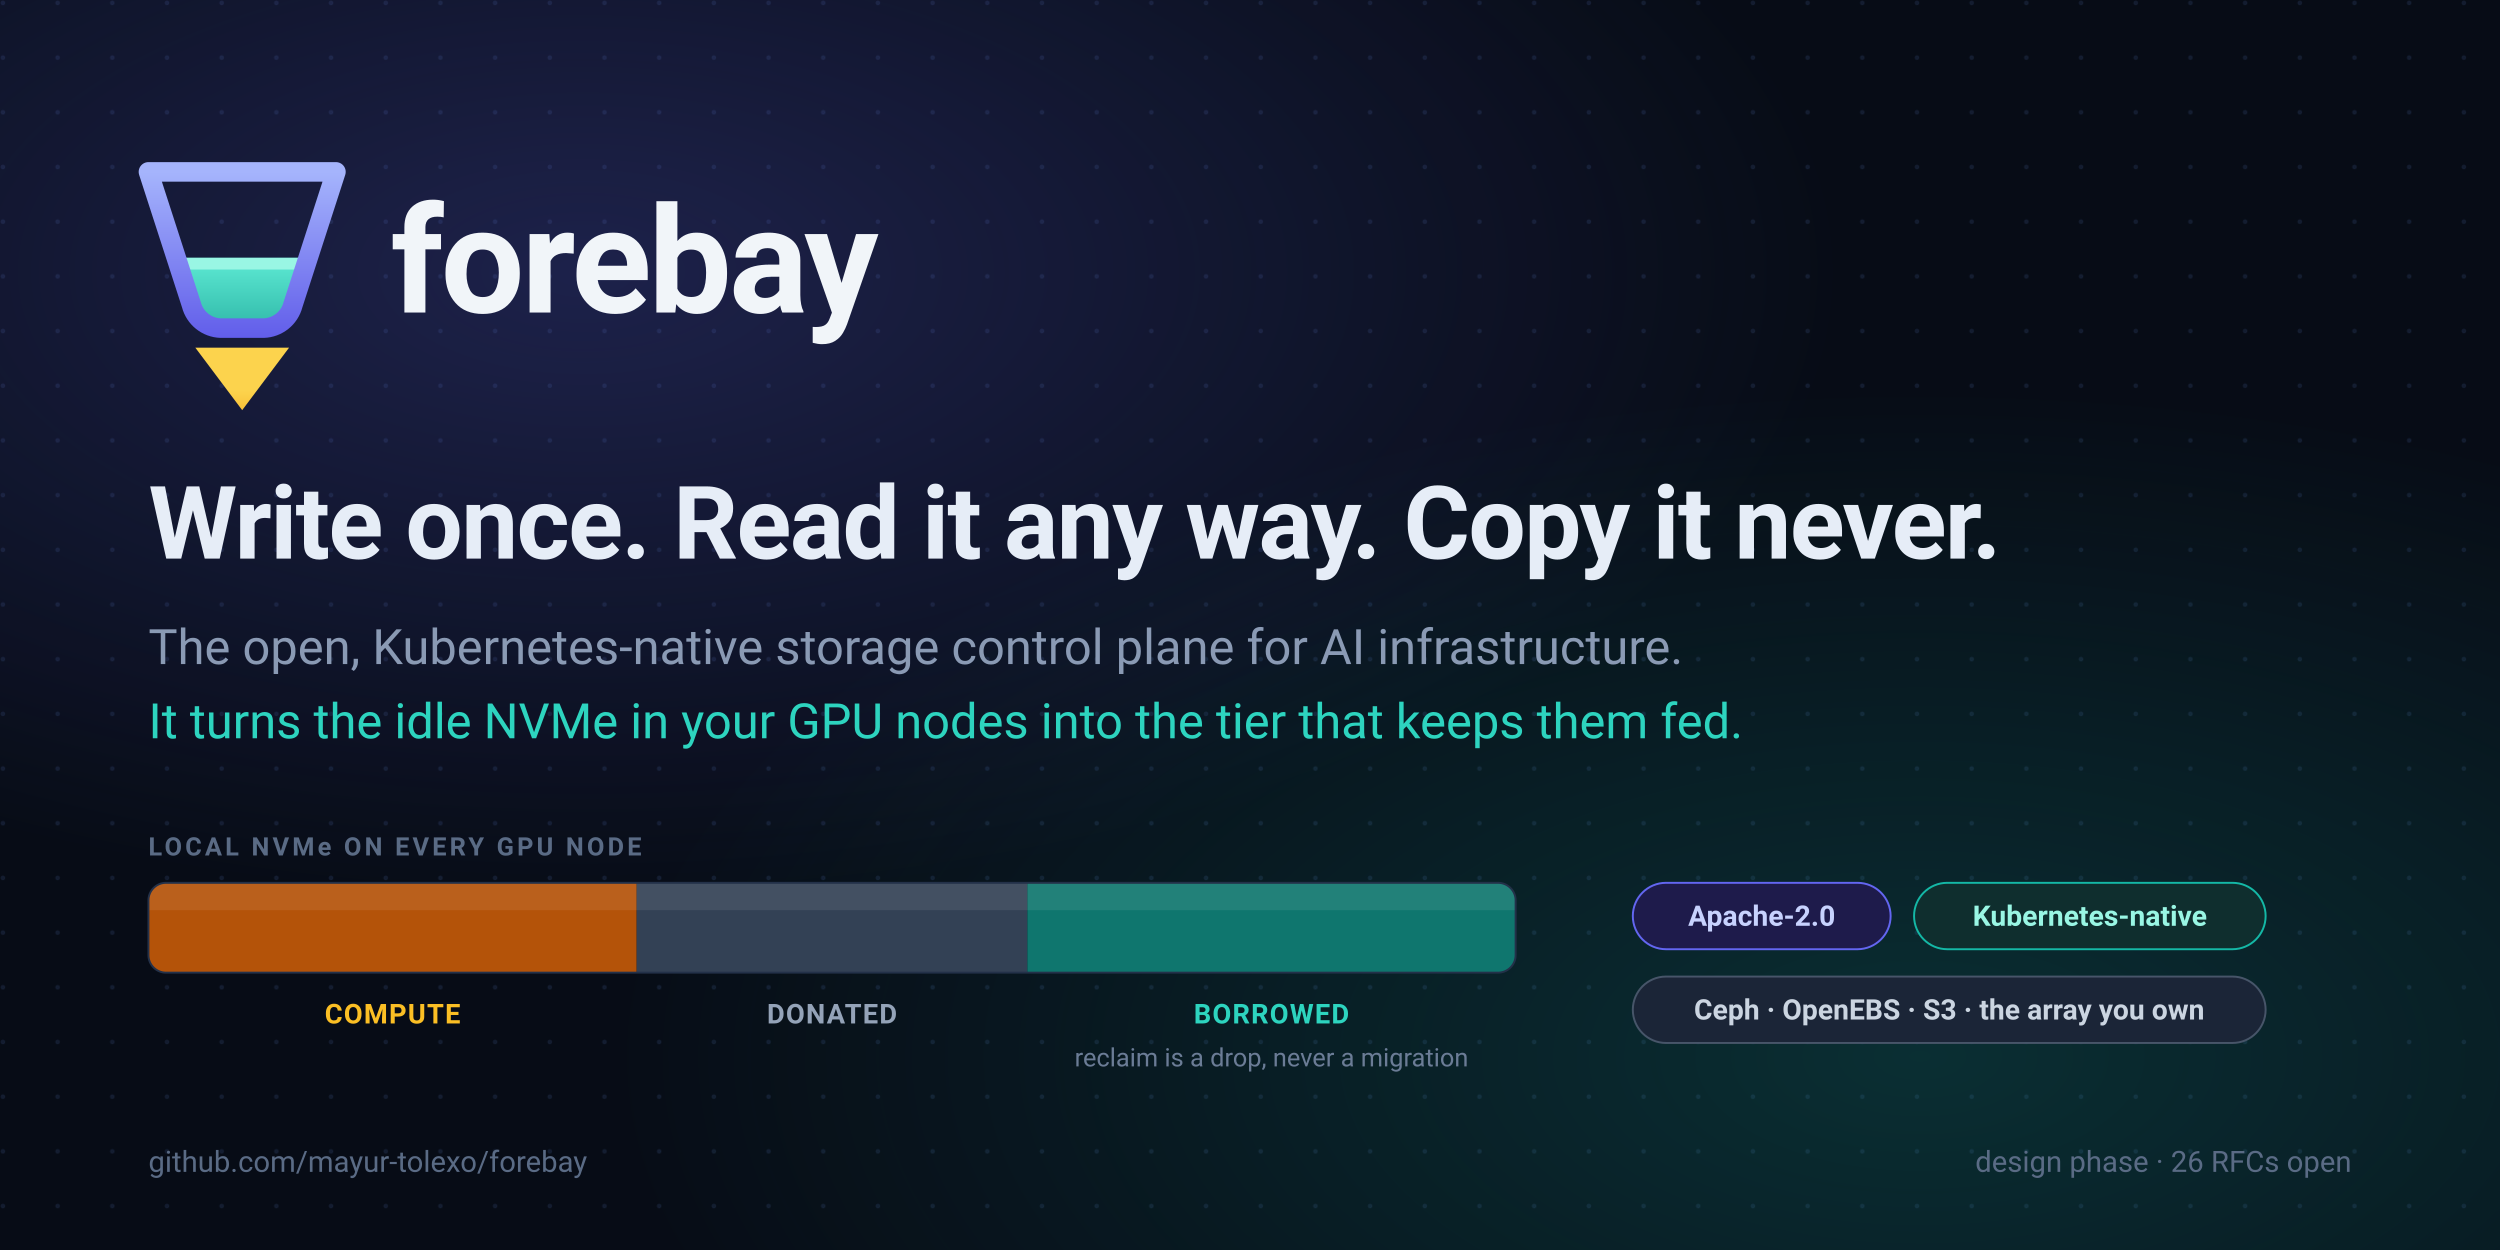
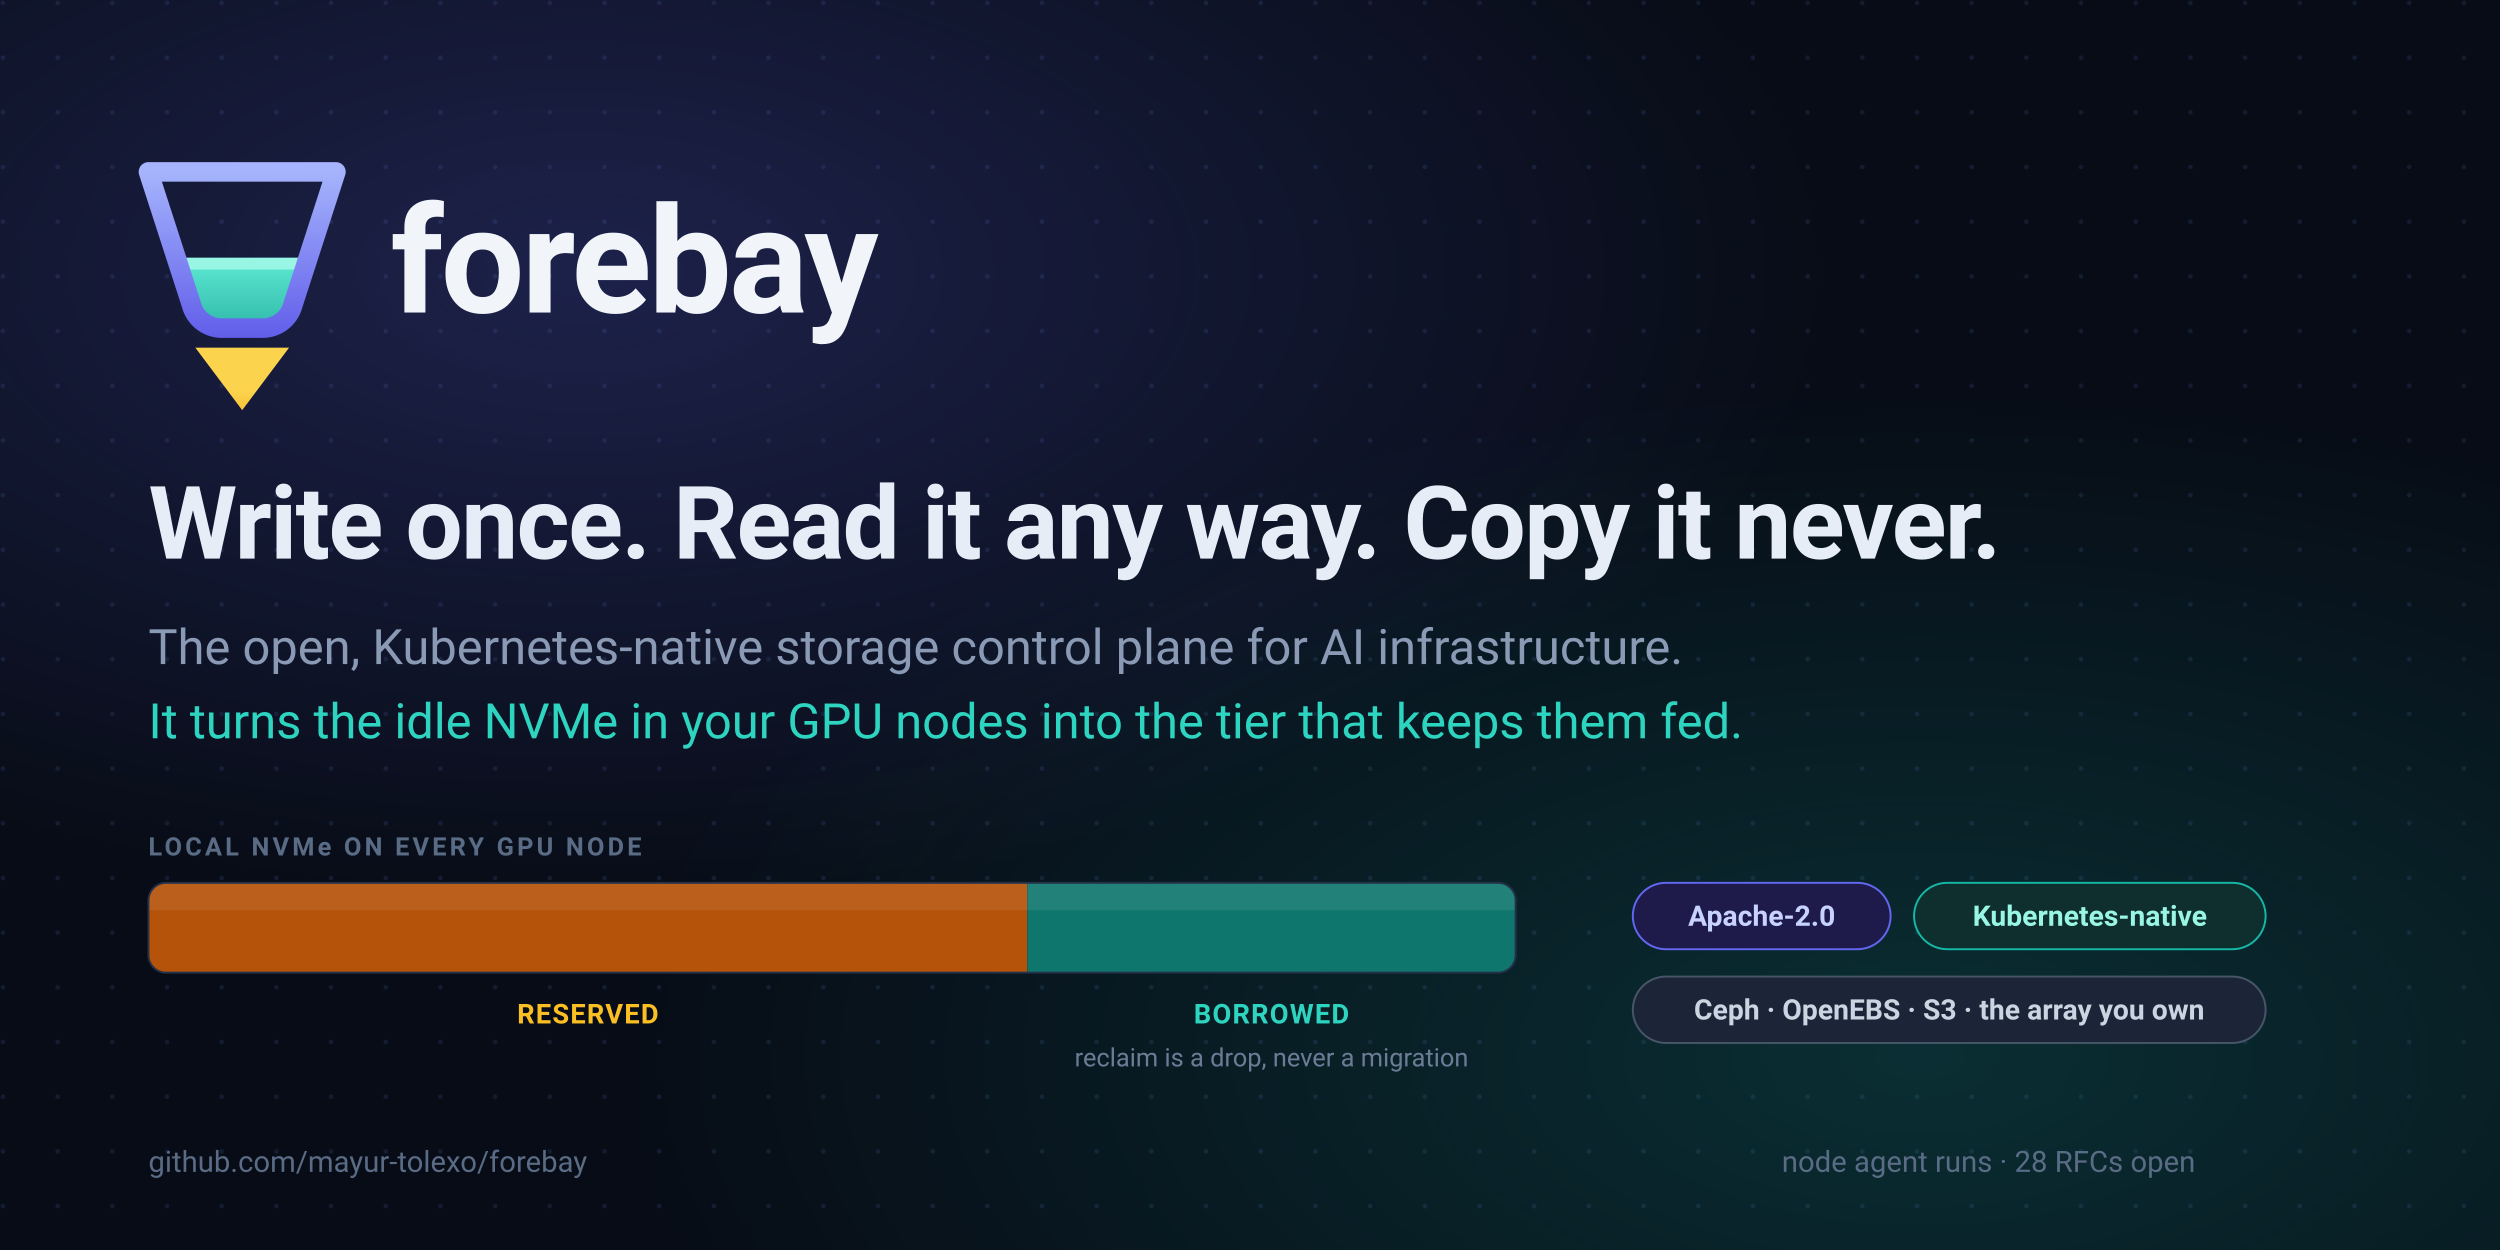
<svg xmlns="http://www.w3.org/2000/svg" viewBox="0 0 1280 640" width="1280" height="640" role="img" aria-label="Forebay social card">
  <defs>
    <linearGradient id="sBasin" gradientUnits="userSpaceOnUse" x1="0" y1="88" x2="0" y2="196">
      <stop offset="0" stop-color="#A5B4FC" />
      <stop offset="1" stop-color="#4F46E5" />
    </linearGradient>
    <linearGradient id="sWater" gradientUnits="userSpaceOnUse" x1="0" y1="132" x2="0" y2="196">
      <stop offset="0" stop-color="#5EEAD4" />
      <stop offset="1" stop-color="#0D9488" />
    </linearGradient>
    <linearGradient id="sFlow" gradientUnits="userSpaceOnUse" x1="0" y1="200" x2="0" y2="232">
      <stop offset="0" stop-color="#FCD34D" />
      <stop offset="1" stop-color="#F59E0B" />
    </linearGradient>
    <linearGradient id="sGold" gradientUnits="userSpaceOnUse" x1="0" y1="0" x2="0" y2="1">
      <stop offset="0" stop-color="#FBBF24" />
      <stop offset="1" stop-color="#B45309" />
-     </linearGradient>
-     <linearGradient id="sSlate" gradientUnits="userSpaceOnUse" x1="0" y1="0" x2="0" y2="1">
-       <stop offset="0" stop-color="#64748B" />
-       <stop offset="1" stop-color="#334155" />
    </linearGradient>
    <linearGradient id="sTeal" gradientUnits="userSpaceOnUse" x1="0" y1="0" x2="0" y2="1">
      <stop offset="0" stop-color="#2DD4BF" />
      <stop offset="1" stop-color="#0F766E" />
    </linearGradient>
    <radialGradient id="sgI" cx="0.5" cy="0.5" r="0.5">
      <stop offset="0" stop-color="#6366F1" stop-opacity="0.24" />
      <stop offset="1" stop-color="#6366F1" stop-opacity="0" />
    </radialGradient>
    <radialGradient id="sgT" cx="0.5" cy="0.5" r="0.5">
      <stop offset="0" stop-color="#14B8A6" stop-opacity="0.20" />
      <stop offset="1" stop-color="#14B8A6" stop-opacity="0" />
    </radialGradient>
    <pattern id="sdots" width="28" height="28" patternUnits="userSpaceOnUse">
      <circle cx="1.5" cy="1.5" r="1.2" fill="#1B2740" />
    </pattern>
    <clipPath id="sClip">
      <path d="M76 88 H172 L150 156 A16 16 0 0 1 135 168 H113 A16 16 0 0 1 98 156 Z" />
    </clipPath>
    <clipPath id="sBar">
      <rect x="76" y="452" width="700" height="46" rx="9" />
    </clipPath>
    <style>
    .f{font-family:ui-sans-serif,-apple-system,"Segoe UI",Roboto,Helvetica,Arial,sans-serif}
  </style>
  </defs>
  <rect width="1280" height="640" fill="#070C16" />
  <rect width="1280" height="640" fill="url(#sdots)" opacity="0.6" />
  <ellipse cx="300" cy="140" rx="640" ry="320" fill="url(#sgI)" />
  <ellipse cx="980" cy="540" rx="660" ry="340" fill="url(#sgT)" />
  <g clip-path="url(#sClip)">
    <rect x="70" y="132" width="110" height="46" fill="url(#sWater)" />
    <rect x="70" y="132" width="110" height="6" fill="#99F6E4" />
  </g>
  <path d="M76 88 H172 L150 156 A16 16 0 0 1 135 168 H113 A16 16 0 0 1 98 156 Z" fill="none" stroke="url(#sBasin)" stroke-width="10" stroke-linejoin="round" />
  <path d="M100 178 H148 L124 210 Z" fill="url(#sFlow)" />
  <text x="200" y="160" class="f" font-size="76" font-weight="700" fill="#F1F5F9" letter-spacing="-1.6">forebay</text>
  <text x="76" y="286" class="f" font-size="52" font-weight="700" fill="#E6EDF7" letter-spacing="-0.8">Write once. Read it any way. Copy it never.</text>
  <text x="76" y="340" class="f" font-size="25" fill="#8A9AB4">The open, Kubernetes-native storage control plane for AI infrastructure.</text>
  <text x="76" y="378" class="f" font-size="25" fill="#2DD4BF">It turns the idle NVMe in your GPU nodes into the tier that keeps them fed.</text>
  <text x="76" y="438" class="f" font-size="13" fill="#5A6B85" letter-spacing="1.6" font-weight="700">LOCAL NVMe ON EVERY GPU NODE</text>
  <g clip-path="url(#sBar)">
-     <rect x="76" y="452" width="250" height="46" fill="url(#sGold)" />
-     <rect x="326" y="452" width="200" height="46" fill="url(#sSlate)" />
+     <rect x="76" y="452" width="450" height="46" fill="url(#sGold)" />
    <rect x="526" y="452" width="250" height="46" fill="url(#sTeal)" />
    <rect x="76" y="452" width="700" height="14" fill="#FFFFFF" opacity="0.08" />
  </g>
  <rect x="76" y="452" width="700" height="46" rx="9" fill="none" stroke="#233149" />
-   <text x="201" y="524" class="f" font-size="14" font-weight="700" fill="#FBBF24" text-anchor="middle" letter-spacing="0.6">COMPUTE</text>
-   <text x="426" y="524" class="f" font-size="14" font-weight="700" fill="#94A3B8" text-anchor="middle" letter-spacing="0.6">DONATED</text>
+   <text x="301" y="524" class="f" font-size="14" font-weight="700" fill="#FBBF24" text-anchor="middle" letter-spacing="0.6">RESERVED</text>
  <text x="651" y="524" class="f" font-size="14" font-weight="700" fill="#2DD4BF" text-anchor="middle" letter-spacing="0.6">BORROWED</text>
  <text x="651" y="546" class="f" font-size="13" fill="#6B7C96" text-anchor="middle">reclaim is a drop, never a migration</text>
  <g class="f" font-size="14.5" font-weight="600">
    <rect x="836" y="452" width="132" height="34" rx="17" fill="#1E1B4B" stroke="#6366F1" />
    <text x="902" y="474" fill="#C7D2FE" text-anchor="middle">Apache-2.0</text>
    <rect x="980" y="452" width="180" height="34" rx="17" fill="#0F2E2E" stroke="#14B8A6" />
    <text x="1070" y="474" fill="#99F6E4" text-anchor="middle">Kubernetes-native</text>
    <rect x="836" y="500" width="324" height="34" rx="17" fill="#1B2537" stroke="#475569" />
    <text x="998" y="522" fill="#CBD5E1" text-anchor="middle">Ceph · OpenEBS · S3 · the array you own</text>
  </g>
  <text x="76" y="600" class="f" font-size="15" fill="#5A6B85">github.com/mayur-tolexo/forebay</text>
-   <text x="1204" y="600" class="f" font-size="15" fill="#5A6B85" text-anchor="end">design phase · 26 RFCs open</text>
+   <text x="1124" y="600" class="f" font-size="15" fill="#5A6B85" text-anchor="end">node agent runs · 28 RFCs open</text>
</svg>
